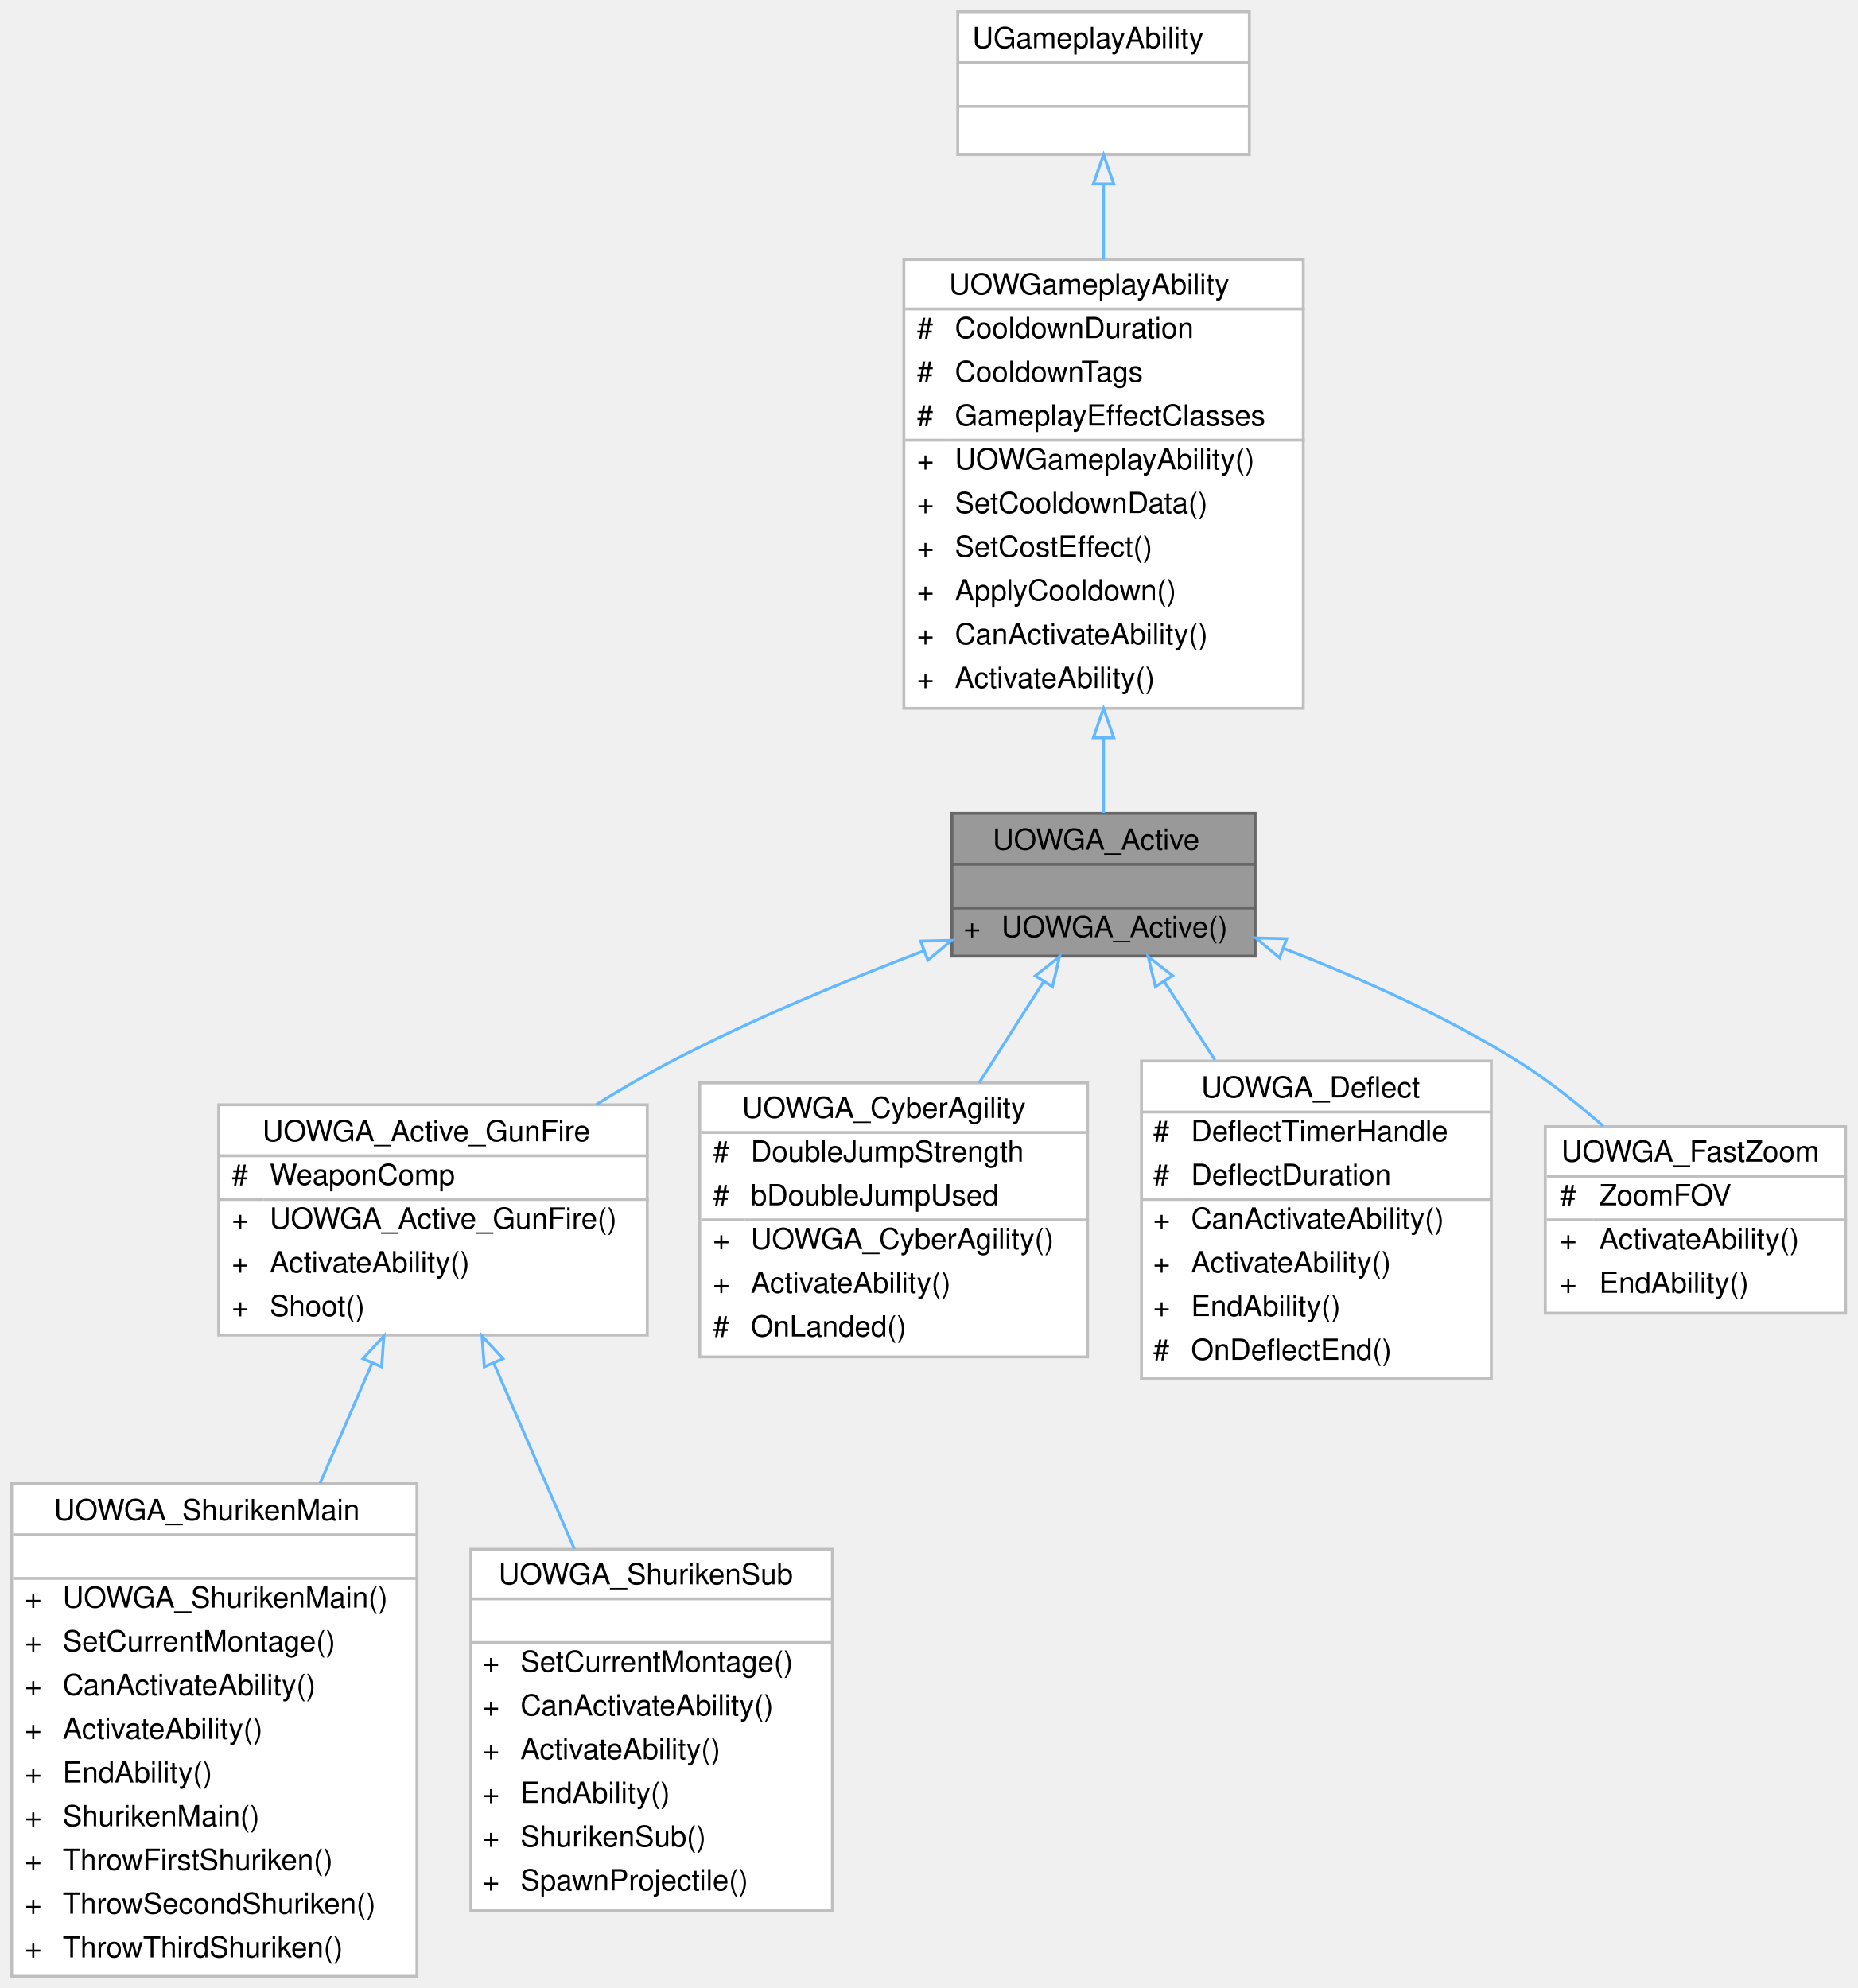
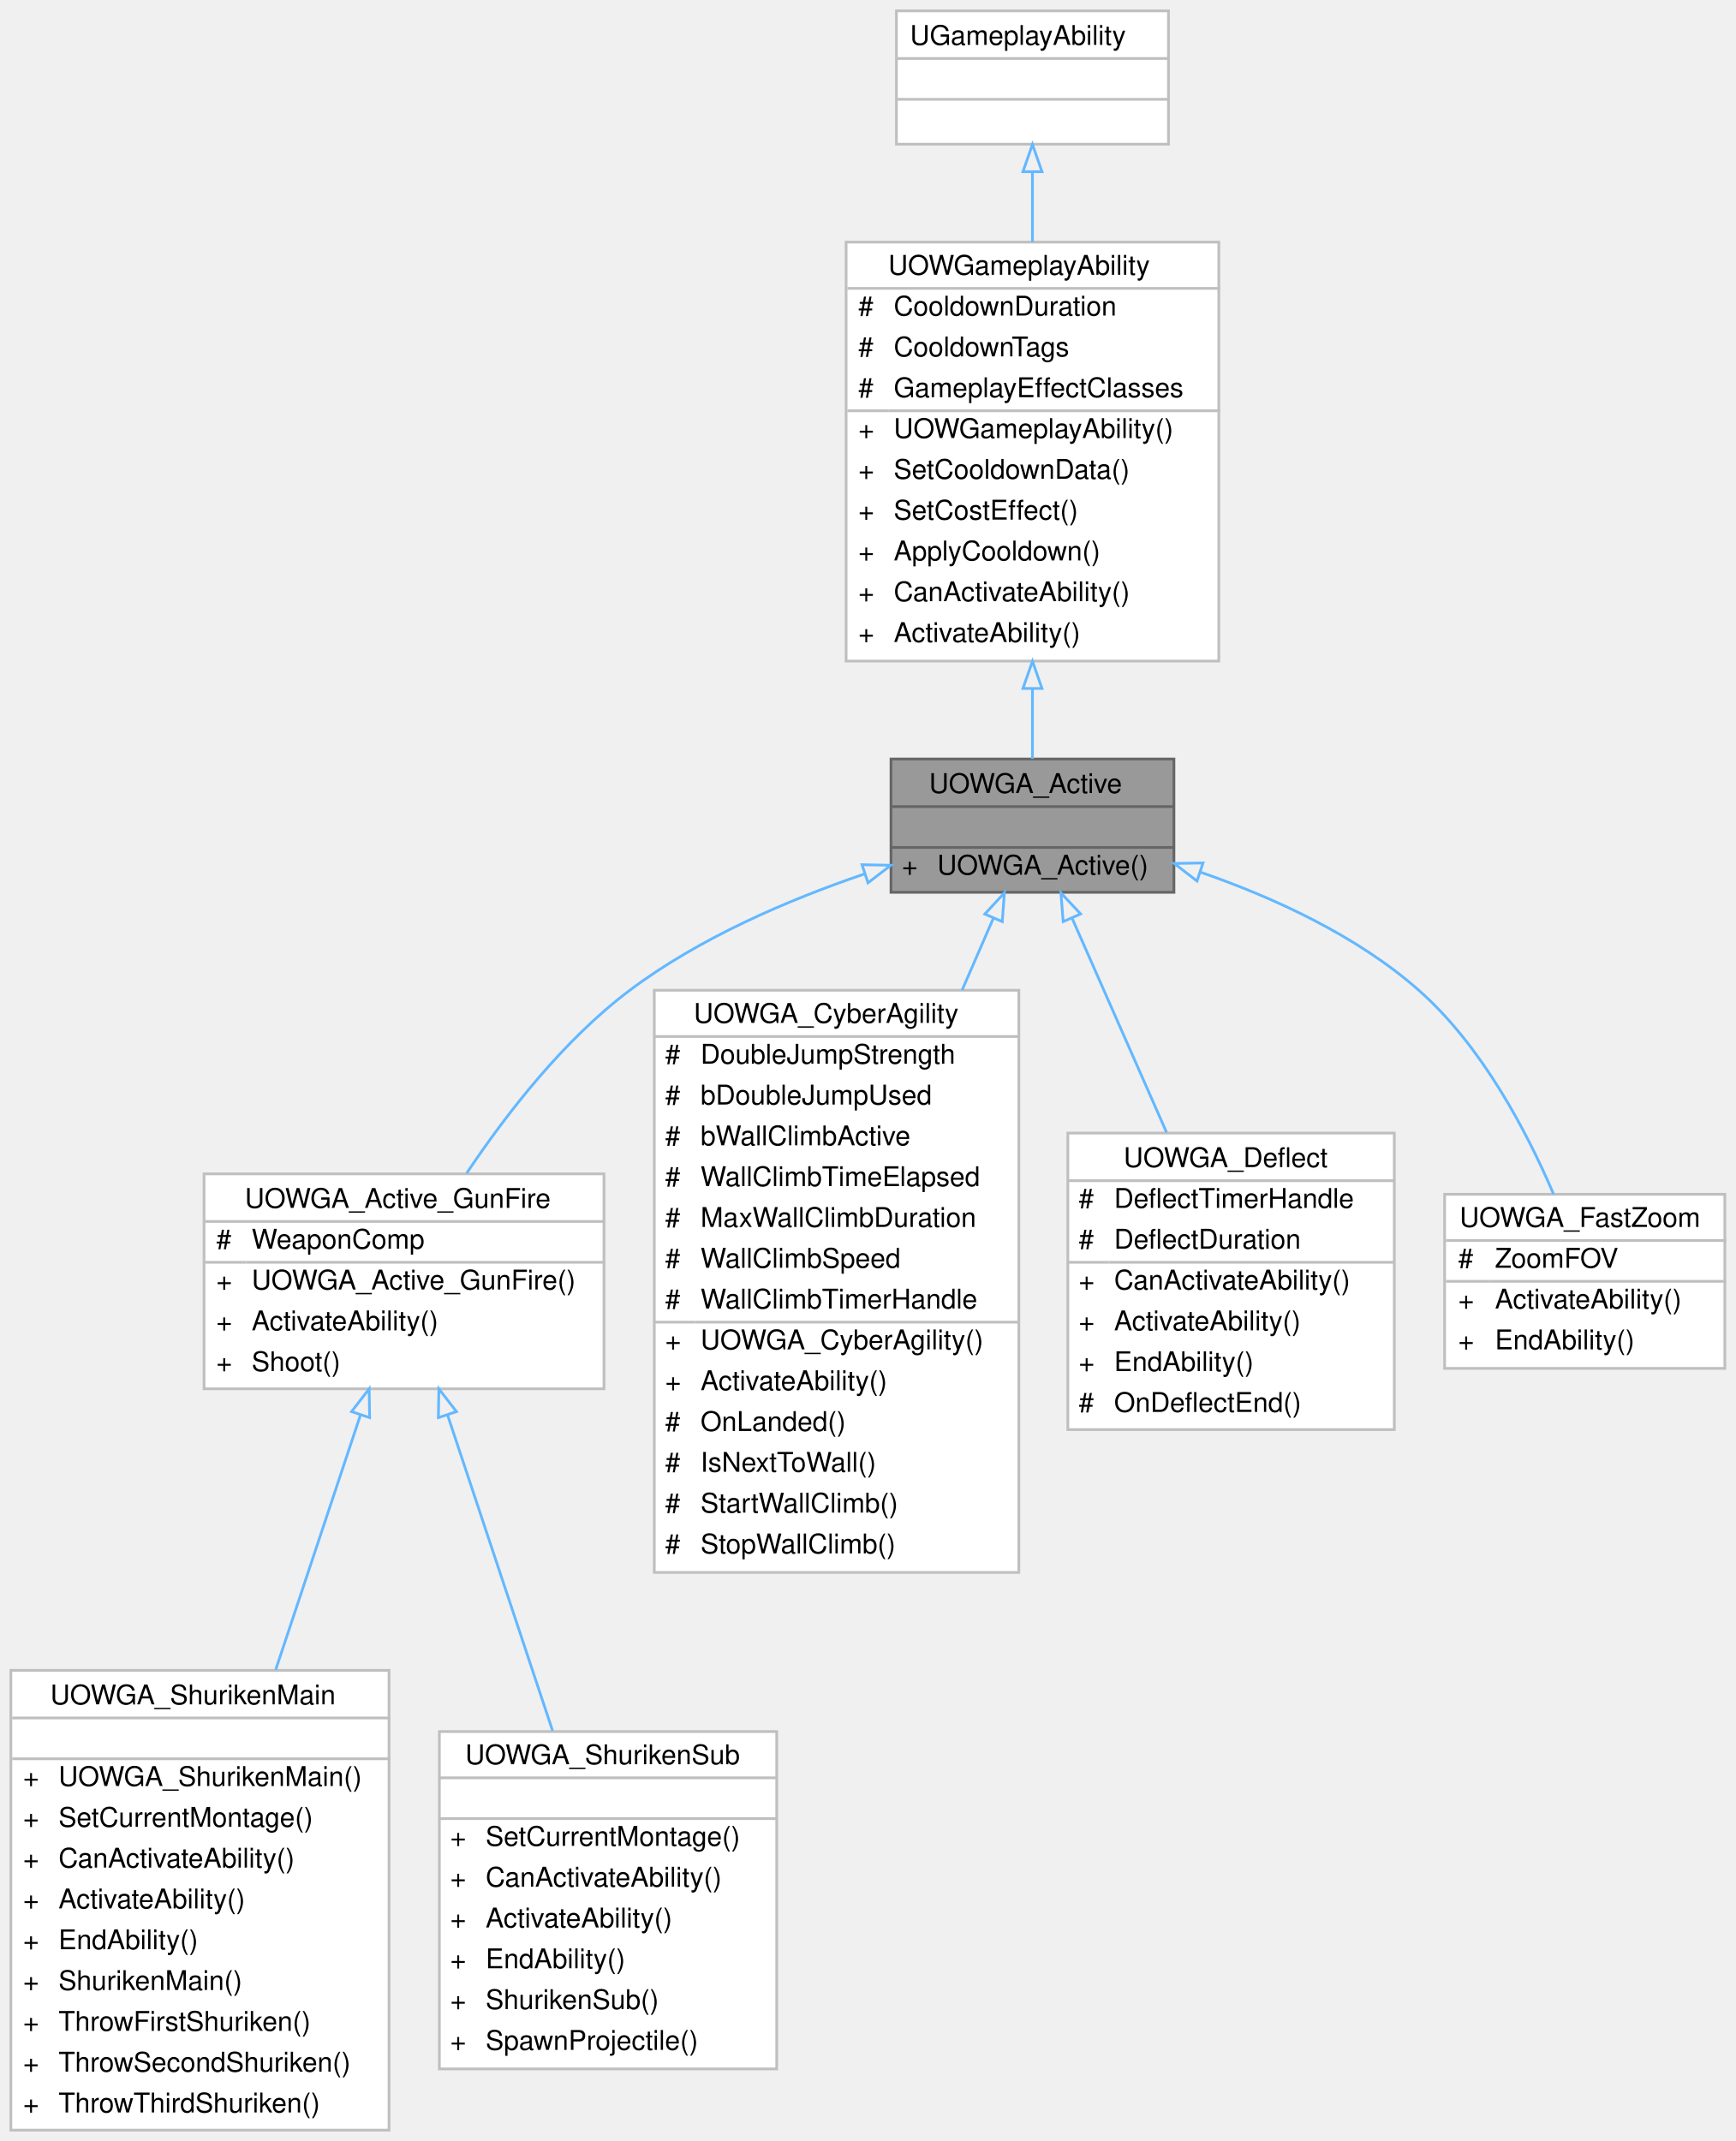
- <svg xmlns="http://www.w3.org/2000/svg" xmlns:xlink="http://www.w3.org/1999/xlink" width="637pt" height="682pt" viewBox="0.00 0.00 637.00 682.00">
-   <g id="graph0" class="graph" transform="scale(1 1) rotate(0) translate(4 678)">
+ <svg xmlns="http://www.w3.org/2000/svg" xmlns:xlink="http://www.w3.org/1999/xlink" width="638pt" height="787pt" viewBox="0.00 0.00 638.00 787.00">
+   <g id="graph0" class="graph" transform="scale(1 1) rotate(0) translate(4 783)">
    <g id="Node000001" class="node">
      <g id="a_Node000001">
        <a xlink:title=" ">
-           <polygon fill="#999999" stroke="transparent" points="426.5,-399 322.5,-399 322.5,-350 426.5,-350 426.5,-399" />
-           <text text-anchor="start" x="336.5" y="-386.5" font-family="Helvetica,sans-Serif" font-size="10.00">UOWGA_Active</text>
-           <text text-anchor="start" x="372.5" y="-371.5" font-family="Helvetica,sans-Serif" font-size="10.00"> </text>
-           <text text-anchor="start" x="326.5" y="-356.5" font-family="Helvetica,sans-Serif" font-size="10.00">+</text>
-           <text text-anchor="start" x="339.5" y="-356.5" font-family="Helvetica,sans-Serif" font-size="10.00">UOWGA_Active()</text>
-           <polygon fill="#666666" stroke="#666666" points="322.5,-381.5 322.5,-381.5 426.5,-381.5 426.5,-381.5 322.5,-381.5" />
-           <polygon fill="#666666" stroke="#666666" points="322.5,-366.5 322.5,-366.5 426.5,-366.5 426.5,-366.5 322.5,-366.5" />
-           <polygon fill="none" stroke="#666666" points="322.5,-350 322.5,-399 426.5,-399 426.5,-350 322.5,-350" />
+           <polygon fill="#999999" stroke="transparent" points="427.5,-504 323.5,-504 323.5,-455 427.5,-455 427.5,-504" />
+           <text text-anchor="start" x="337.5" y="-491.5" font-family="Helvetica,sans-Serif" font-size="10.00">UOWGA_Active</text>
+           <text text-anchor="start" x="373.5" y="-476.5" font-family="Helvetica,sans-Serif" font-size="10.00"> </text>
+           <text text-anchor="start" x="327.5" y="-461.5" font-family="Helvetica,sans-Serif" font-size="10.00">+</text>
+           <text text-anchor="start" x="340.5" y="-461.5" font-family="Helvetica,sans-Serif" font-size="10.00">UOWGA_Active()</text>
+           <polygon fill="#666666" stroke="#666666" points="323.5,-486.5 323.5,-486.5 427.5,-486.5 427.5,-486.5 323.5,-486.5" />
+           <polygon fill="#666666" stroke="#666666" points="323.5,-471.5 323.5,-471.5 427.5,-471.5 427.5,-471.5 323.5,-471.5" />
+           <polygon fill="none" stroke="#666666" points="323.5,-455 323.5,-504 427.5,-504 427.5,-455 323.5,-455" />
        </a>
      </g>
    </g>
    <g id="Node000004" class="node">
      <g id="a_Node000004">
        <a xlink:href="classUOWGA__Active__GunFire.html" target="_top" xlink:title=" ">
-           <polygon fill="white" stroke="transparent" points="218,-299 71,-299 71,-220 218,-220 218,-299" />
-           <text text-anchor="start" x="86" y="-286.5" font-family="Helvetica,sans-Serif" font-size="10.00">UOWGA_Active_GunFire</text>
-           <text text-anchor="start" x="75.5" y="-271.5" font-family="Helvetica,sans-Serif" font-size="10.00">#</text>
-           <text text-anchor="start" x="88.5" y="-271.5" font-family="Helvetica,sans-Serif" font-size="10.00">WeaponComp</text>
-           <text text-anchor="start" x="75.5" y="-256.5" font-family="Helvetica,sans-Serif" font-size="10.00">+</text>
-           <text text-anchor="start" x="88.5" y="-256.5" font-family="Helvetica,sans-Serif" font-size="10.00">UOWGA_Active_GunFire()</text>
-           <text text-anchor="start" x="75.5" y="-241.5" font-family="Helvetica,sans-Serif" font-size="10.00">+</text>
-           <text text-anchor="start" x="88.5" y="-241.5" font-family="Helvetica,sans-Serif" font-size="10.00">ActivateAbility()</text>
-           <text text-anchor="start" x="75.5" y="-226.5" font-family="Helvetica,sans-Serif" font-size="10.00">+</text>
-           <text text-anchor="start" x="88.5" y="-226.5" font-family="Helvetica,sans-Serif" font-size="10.00">Shoot()</text>
-           <polygon fill="#bfbfbf" stroke="#bfbfbf" points="71.5,-281.5 71.5,-281.5 218.5,-281.5 218.5,-281.5 71.5,-281.5" />
-           <polygon fill="#bfbfbf" stroke="#bfbfbf" points="71.5,-266.5 71.5,-266.5 86.5,-266.5 86.5,-266.5 71.5,-266.5" />
-           <polygon fill="#bfbfbf" stroke="#bfbfbf" points="86.5,-266.5 86.5,-266.5 218.5,-266.5 218.5,-266.5 86.5,-266.5" />
-           <polygon fill="none" stroke="#bfbfbf" points="71,-220 71,-299 218,-299 218,-220 71,-220" />
+           <polygon fill="white" stroke="transparent" points="218,-351.5 71,-351.5 71,-272.5 218,-272.5 218,-351.5" />
+           <text text-anchor="start" x="86" y="-339" font-family="Helvetica,sans-Serif" font-size="10.00">UOWGA_Active_GunFire</text>
+           <text text-anchor="start" x="75.5" y="-324" font-family="Helvetica,sans-Serif" font-size="10.00">#</text>
+           <text text-anchor="start" x="88.5" y="-324" font-family="Helvetica,sans-Serif" font-size="10.00">WeaponComp</text>
+           <text text-anchor="start" x="75.5" y="-309" font-family="Helvetica,sans-Serif" font-size="10.00">+</text>
+           <text text-anchor="start" x="88.5" y="-309" font-family="Helvetica,sans-Serif" font-size="10.00">UOWGA_Active_GunFire()</text>
+           <text text-anchor="start" x="75.5" y="-294" font-family="Helvetica,sans-Serif" font-size="10.00">+</text>
+           <text text-anchor="start" x="88.5" y="-294" font-family="Helvetica,sans-Serif" font-size="10.00">ActivateAbility()</text>
+           <text text-anchor="start" x="75.5" y="-279" font-family="Helvetica,sans-Serif" font-size="10.00">+</text>
+           <text text-anchor="start" x="88.5" y="-279" font-family="Helvetica,sans-Serif" font-size="10.00">Shoot()</text>
+           <polygon fill="#bfbfbf" stroke="#bfbfbf" points="71.5,-334 71.5,-334 218.5,-334 218.5,-334 71.5,-334" />
+           <polygon fill="#bfbfbf" stroke="#bfbfbf" points="71.5,-319 71.5,-319 86.5,-319 86.5,-319 71.5,-319" />
+           <polygon fill="#bfbfbf" stroke="#bfbfbf" points="86.5,-319 86.5,-319 218.5,-319 218.5,-319 86.5,-319" />
+           <polygon fill="none" stroke="#bfbfbf" points="71,-272.5 71,-351.5 218,-351.5 218,-272.5 71,-272.5" />
        </a>
      </g>
    </g>
    <g id="edge3_Node000001_Node000004" class="edge">
      <g id="a_edge3_Node000001_Node000004">
        <a xlink:title=" ">
-           <path fill="none" stroke="#63b8ff" d="M313,-351.87C285.93,-341.57 254.07,-328.36 226.5,-314 217.91,-309.52 209.07,-304.39 200.54,-299.11" />
-           <polygon fill="none" stroke="#63b8ff" points="311.77,-355.15 322.36,-355.39 314.23,-348.6 311.77,-355.15" />
+           <path fill="none" stroke="#63b8ff" d="M313.73,-461.74C285.64,-452.18 253.05,-438.2 227.5,-419 203.3,-400.82 182.35,-373.91 167.54,-351.75" />
+           <polygon fill="none" stroke="#63b8ff" points="312.86,-465.14 323.45,-464.94 315.05,-458.49 312.86,-465.14" />
        </a>
      </g>
    </g>
    <g id="Node000007" class="node">
      <g id="a_Node000007">
        <a xlink:href="classUOWGA__CyberAgility.html" target="_top" xlink:title=" ">
-           <polygon fill="white" stroke="transparent" points="369,-306.5 236,-306.5 236,-212.5 369,-212.5 369,-306.5" />
-           <text text-anchor="start" x="250.5" y="-294.5" font-family="Helvetica,sans-Serif" font-size="10.00">UOWGA_CyberAgility</text>
-           <text text-anchor="start" x="240.5" y="-279.5" font-family="Helvetica,sans-Serif" font-size="10.00">#</text>
-           <text text-anchor="start" x="253.5" y="-279.5" font-family="Helvetica,sans-Serif" font-size="10.00">DoubleJumpStrength</text>
-           <text text-anchor="start" x="240.5" y="-264.5" font-family="Helvetica,sans-Serif" font-size="10.00">#</text>
-           <text text-anchor="start" x="253.5" y="-264.5" font-family="Helvetica,sans-Serif" font-size="10.00">bDoubleJumpUsed</text>
-           <text text-anchor="start" x="240.5" y="-249.5" font-family="Helvetica,sans-Serif" font-size="10.00">+</text>
-           <text text-anchor="start" x="253.5" y="-249.5" font-family="Helvetica,sans-Serif" font-size="10.00">UOWGA_CyberAgility()</text>
-           <text text-anchor="start" x="240.5" y="-234.5" font-family="Helvetica,sans-Serif" font-size="10.00">+</text>
-           <text text-anchor="start" x="253.5" y="-234.5" font-family="Helvetica,sans-Serif" font-size="10.00">ActivateAbility()</text>
-           <text text-anchor="start" x="240.5" y="-219.5" font-family="Helvetica,sans-Serif" font-size="10.00">#</text>
-           <text text-anchor="start" x="253.5" y="-219.5" font-family="Helvetica,sans-Serif" font-size="10.00">OnLanded()</text>
-           <polygon fill="#bfbfbf" stroke="#bfbfbf" points="236.5,-289.5 236.5,-289.5 369.5,-289.5 369.5,-289.5 236.5,-289.5" />
-           <polygon fill="#bfbfbf" stroke="#bfbfbf" points="236.5,-259.5 236.5,-259.5 251.5,-259.5 251.5,-259.5 236.5,-259.5" />
-           <polygon fill="#bfbfbf" stroke="#bfbfbf" points="251.5,-259.5 251.5,-259.5 369.5,-259.5 369.5,-259.5 251.5,-259.5" />
-           <polygon fill="none" stroke="#bfbfbf" points="236,-212.5 236,-306.5 369,-306.5 369,-212.5 236,-212.5" />
+           <polygon fill="white" stroke="transparent" points="370.5,-419 236.5,-419 236.5,-205 370.5,-205 370.5,-419" />
+           <text text-anchor="start" x="251" y="-407" font-family="Helvetica,sans-Serif" font-size="10.00">UOWGA_CyberAgility</text>
+           <text text-anchor="start" x="240.5" y="-392" font-family="Helvetica,sans-Serif" font-size="10.00">#</text>
+           <text text-anchor="start" x="253.5" y="-392" font-family="Helvetica,sans-Serif" font-size="10.00">DoubleJumpStrength</text>
+           <text text-anchor="start" x="240.5" y="-377" font-family="Helvetica,sans-Serif" font-size="10.00">#</text>
+           <text text-anchor="start" x="253.5" y="-377" font-family="Helvetica,sans-Serif" font-size="10.00">bDoubleJumpUsed</text>
+           <text text-anchor="start" x="240.5" y="-362" font-family="Helvetica,sans-Serif" font-size="10.00">#</text>
+           <text text-anchor="start" x="253.5" y="-362" font-family="Helvetica,sans-Serif" font-size="10.00">bWallClimbActive</text>
+           <text text-anchor="start" x="240.5" y="-347" font-family="Helvetica,sans-Serif" font-size="10.00">#</text>
+           <text text-anchor="start" x="253.5" y="-347" font-family="Helvetica,sans-Serif" font-size="10.00">WallClimbTimeElapsed</text>
+           <text text-anchor="start" x="240.5" y="-332" font-family="Helvetica,sans-Serif" font-size="10.00">#</text>
+           <text text-anchor="start" x="253.5" y="-332" font-family="Helvetica,sans-Serif" font-size="10.00">MaxWallClimbDuration</text>
+           <text text-anchor="start" x="240.5" y="-317" font-family="Helvetica,sans-Serif" font-size="10.00">#</text>
+           <text text-anchor="start" x="253.5" y="-317" font-family="Helvetica,sans-Serif" font-size="10.00">WallClimbSpeed</text>
+           <text text-anchor="start" x="240.5" y="-302" font-family="Helvetica,sans-Serif" font-size="10.00">#</text>
+           <text text-anchor="start" x="253.5" y="-302" font-family="Helvetica,sans-Serif" font-size="10.00">WallClimbTimerHandle</text>
+           <text text-anchor="start" x="240.5" y="-287" font-family="Helvetica,sans-Serif" font-size="10.00">+</text>
+           <text text-anchor="start" x="253.5" y="-287" font-family="Helvetica,sans-Serif" font-size="10.00">UOWGA_CyberAgility()</text>
+           <text text-anchor="start" x="240.5" y="-272" font-family="Helvetica,sans-Serif" font-size="10.00">+</text>
+           <text text-anchor="start" x="253.5" y="-272" font-family="Helvetica,sans-Serif" font-size="10.00">ActivateAbility()</text>
+           <text text-anchor="start" x="240.5" y="-257" font-family="Helvetica,sans-Serif" font-size="10.00">#</text>
+           <text text-anchor="start" x="253.5" y="-257" font-family="Helvetica,sans-Serif" font-size="10.00">OnLanded()</text>
+           <text text-anchor="start" x="240.5" y="-242" font-family="Helvetica,sans-Serif" font-size="10.00">#</text>
+           <text text-anchor="start" x="253.5" y="-242" font-family="Helvetica,sans-Serif" font-size="10.00">IsNextToWall()</text>
+           <text text-anchor="start" x="240.5" y="-227" font-family="Helvetica,sans-Serif" font-size="10.00">#</text>
+           <text text-anchor="start" x="253.5" y="-227" font-family="Helvetica,sans-Serif" font-size="10.00">StartWallClimb()</text>
+           <text text-anchor="start" x="240.5" y="-212" font-family="Helvetica,sans-Serif" font-size="10.00">#</text>
+           <text text-anchor="start" x="253.5" y="-212" font-family="Helvetica,sans-Serif" font-size="10.00">StopWallClimb()</text>
+           <polygon fill="#bfbfbf" stroke="#bfbfbf" points="236.5,-402 236.5,-402 370.5,-402 370.5,-402 236.5,-402" />
+           <polygon fill="#bfbfbf" stroke="#bfbfbf" points="236.5,-297 236.5,-297 251.5,-297 251.5,-297 236.5,-297" />
+           <polygon fill="#bfbfbf" stroke="#bfbfbf" points="251.5,-297 251.5,-297 370.5,-297 370.5,-297 251.5,-297" />
+           <polygon fill="none" stroke="#bfbfbf" points="236.5,-205 236.5,-419 370.5,-419 370.5,-205 236.5,-205" />
        </a>
      </g>
    </g>
    <g id="edge6_Node000001_Node000007" class="edge">
      <g id="a_edge6_Node000001_Node000007">
        <a xlink:title=" ">
-           <path fill="none" stroke="#63b8ff" d="M353.88,-341.14C347.02,-330.36 339.23,-318.14 331.83,-306.53" />
-           <polygon fill="none" stroke="#63b8ff" points="351.08,-343.26 359.41,-349.81 356.98,-339.5 351.08,-343.26" />
+           <path fill="none" stroke="#63b8ff" d="M361.16,-445.54C357.67,-437.53 353.76,-428.52 349.65,-419.07" />
+           <polygon fill="none" stroke="#63b8ff" points="357.99,-447.01 365.18,-454.79 364.4,-444.22 357.99,-447.01" />
        </a>
      </g>
    </g>
    <g id="Node000008" class="node">
      <g id="a_Node000008">
        <a xlink:href="classUOWGA__Deflect.html" target="_top" xlink:title=" ">
-           <polygon fill="white" stroke="transparent" points="507.5,-314 387.5,-314 387.5,-205 507.5,-205 507.5,-314" />
-           <text text-anchor="start" x="408" y="-301.5" font-family="Helvetica,sans-Serif" font-size="10.00">UOWGA_Deflect</text>
-           <text text-anchor="start" x="391.5" y="-286.5" font-family="Helvetica,sans-Serif" font-size="10.00">#</text>
-           <text text-anchor="start" x="404.5" y="-286.5" font-family="Helvetica,sans-Serif" font-size="10.00">DeflectTimerHandle</text>
-           <text text-anchor="start" x="391.5" y="-271.5" font-family="Helvetica,sans-Serif" font-size="10.00">#</text>
-           <text text-anchor="start" x="404.5" y="-271.5" font-family="Helvetica,sans-Serif" font-size="10.00">DeflectDuration</text>
-           <text text-anchor="start" x="391.5" y="-256.5" font-family="Helvetica,sans-Serif" font-size="10.00">+</text>
-           <text text-anchor="start" x="404.5" y="-256.5" font-family="Helvetica,sans-Serif" font-size="10.00">CanActivateAbility()</text>
-           <text text-anchor="start" x="391.5" y="-241.5" font-family="Helvetica,sans-Serif" font-size="10.00">+</text>
-           <text text-anchor="start" x="404.5" y="-241.5" font-family="Helvetica,sans-Serif" font-size="10.00">ActivateAbility()</text>
-           <text text-anchor="start" x="391.5" y="-226.5" font-family="Helvetica,sans-Serif" font-size="10.00">+</text>
-           <text text-anchor="start" x="404.5" y="-226.5" font-family="Helvetica,sans-Serif" font-size="10.00">EndAbility()</text>
-           <text text-anchor="start" x="391.5" y="-211.5" font-family="Helvetica,sans-Serif" font-size="10.00">#</text>
-           <text text-anchor="start" x="404.5" y="-211.5" font-family="Helvetica,sans-Serif" font-size="10.00">OnDeflectEnd()</text>
-           <polygon fill="#bfbfbf" stroke="#bfbfbf" points="387.5,-296.5 387.5,-296.5 507.5,-296.5 507.5,-296.5 387.5,-296.5" />
-           <polygon fill="#bfbfbf" stroke="#bfbfbf" points="387.5,-266.5 387.5,-266.5 402.5,-266.5 402.5,-266.5 387.5,-266.5" />
-           <polygon fill="#bfbfbf" stroke="#bfbfbf" points="402.5,-266.5 402.5,-266.5 507.5,-266.5 507.5,-266.5 402.5,-266.5" />
-           <polygon fill="none" stroke="#bfbfbf" points="387.5,-205 387.5,-314 507.5,-314 507.5,-205 387.5,-205" />
+           <polygon fill="white" stroke="transparent" points="508.5,-366.5 388.5,-366.5 388.5,-257.5 508.5,-257.5 508.5,-366.5" />
+           <text text-anchor="start" x="409" y="-354" font-family="Helvetica,sans-Serif" font-size="10.00">UOWGA_Deflect</text>
+           <text text-anchor="start" x="392.5" y="-339" font-family="Helvetica,sans-Serif" font-size="10.00">#</text>
+           <text text-anchor="start" x="405.5" y="-339" font-family="Helvetica,sans-Serif" font-size="10.00">DeflectTimerHandle</text>
+           <text text-anchor="start" x="392.5" y="-324" font-family="Helvetica,sans-Serif" font-size="10.00">#</text>
+           <text text-anchor="start" x="405.5" y="-324" font-family="Helvetica,sans-Serif" font-size="10.00">DeflectDuration</text>
+           <text text-anchor="start" x="392.5" y="-309" font-family="Helvetica,sans-Serif" font-size="10.00">+</text>
+           <text text-anchor="start" x="405.5" y="-309" font-family="Helvetica,sans-Serif" font-size="10.00">CanActivateAbility()</text>
+           <text text-anchor="start" x="392.5" y="-294" font-family="Helvetica,sans-Serif" font-size="10.00">+</text>
+           <text text-anchor="start" x="405.5" y="-294" font-family="Helvetica,sans-Serif" font-size="10.00">ActivateAbility()</text>
+           <text text-anchor="start" x="392.5" y="-279" font-family="Helvetica,sans-Serif" font-size="10.00">+</text>
+           <text text-anchor="start" x="405.5" y="-279" font-family="Helvetica,sans-Serif" font-size="10.00">EndAbility()</text>
+           <text text-anchor="start" x="392.5" y="-264" font-family="Helvetica,sans-Serif" font-size="10.00">#</text>
+           <text text-anchor="start" x="405.5" y="-264" font-family="Helvetica,sans-Serif" font-size="10.00">OnDeflectEnd()</text>
+           <polygon fill="#bfbfbf" stroke="#bfbfbf" points="388.5,-349 388.5,-349 508.5,-349 508.5,-349 388.5,-349" />
+           <polygon fill="#bfbfbf" stroke="#bfbfbf" points="388.5,-319 388.5,-319 403.5,-319 403.5,-319 388.5,-319" />
+           <polygon fill="#bfbfbf" stroke="#bfbfbf" points="403.5,-319 403.5,-319 508.5,-319 508.5,-319 403.5,-319" />
+           <polygon fill="none" stroke="#bfbfbf" points="388.5,-257.5 388.5,-366.5 508.5,-366.5 508.5,-257.5 388.5,-257.5" />
        </a>
      </g>
    </g>
    <g id="edge7_Node000001_Node000008" class="edge">
      <g id="a_edge7_Node000001_Node000008">
        <a xlink:title=" ">
-           <path fill="none" stroke="#63b8ff" d="M395.24,-341.4C400.68,-332.97 406.71,-323.65 412.67,-314.41" />
-           <polygon fill="none" stroke="#63b8ff" points="392.29,-339.51 389.8,-349.81 398.17,-343.31 392.29,-339.51" />
+           <path fill="none" stroke="#63b8ff" d="M390.12,-445.35C400.04,-422.86 413.38,-392.63 424.8,-366.73" />
+           <polygon fill="none" stroke="#63b8ff" points="386.79,-444.23 385.96,-454.79 393.2,-447.05 386.79,-444.23" />
        </a>
      </g>
    </g>
    <g id="Node000009" class="node">
      <g id="a_Node000009">
        <a xlink:href="classUOWGA__FastZoom.html" target="_top" xlink:title=" ">
-           <polygon fill="white" stroke="transparent" points="629,-291.5 526,-291.5 526,-227.5 629,-227.5 629,-291.5" />
-           <text text-anchor="start" x="531.5" y="-279.5" font-family="Helvetica,sans-Serif" font-size="10.00">UOWGA_FastZoom</text>
-           <text text-anchor="start" x="531" y="-264.5" font-family="Helvetica,sans-Serif" font-size="10.00">#</text>
-           <text text-anchor="start" x="544.5" y="-264.5" font-family="Helvetica,sans-Serif" font-size="10.00">ZoomFOV</text>
-           <text text-anchor="start" x="531" y="-249.5" font-family="Helvetica,sans-Serif" font-size="10.00">+</text>
-           <text text-anchor="start" x="544.5" y="-249.5" font-family="Helvetica,sans-Serif" font-size="10.00">ActivateAbility()</text>
-           <text text-anchor="start" x="531" y="-234.5" font-family="Helvetica,sans-Serif" font-size="10.00">+</text>
-           <text text-anchor="start" x="544.5" y="-234.5" font-family="Helvetica,sans-Serif" font-size="10.00">EndAbility()</text>
-           <polygon fill="#bfbfbf" stroke="#bfbfbf" points="526.5,-274.5 526.5,-274.5 629.5,-274.5 629.5,-274.5 526.5,-274.5" />
-           <polygon fill="#bfbfbf" stroke="#bfbfbf" points="526.5,-259.5 526.5,-259.5 542.5,-259.5 542.5,-259.5 526.5,-259.5" />
-           <polygon fill="#bfbfbf" stroke="#bfbfbf" points="542.5,-259.5 542.5,-259.5 629.5,-259.5 629.5,-259.5 542.5,-259.5" />
-           <polygon fill="none" stroke="#bfbfbf" points="526,-227.5 526,-291.5 629,-291.5 629,-227.5 526,-227.5" />
+           <polygon fill="white" stroke="transparent" points="630,-344 527,-344 527,-280 630,-280 630,-344" />
+           <text text-anchor="start" x="532.5" y="-332" font-family="Helvetica,sans-Serif" font-size="10.00">UOWGA_FastZoom</text>
+           <text text-anchor="start" x="532" y="-317" font-family="Helvetica,sans-Serif" font-size="10.00">#</text>
+           <text text-anchor="start" x="545.5" y="-317" font-family="Helvetica,sans-Serif" font-size="10.00">ZoomFOV</text>
+           <text text-anchor="start" x="532" y="-302" font-family="Helvetica,sans-Serif" font-size="10.00">+</text>
+           <text text-anchor="start" x="545.5" y="-302" font-family="Helvetica,sans-Serif" font-size="10.00">ActivateAbility()</text>
+           <text text-anchor="start" x="532" y="-287" font-family="Helvetica,sans-Serif" font-size="10.00">+</text>
+           <text text-anchor="start" x="545.5" y="-287" font-family="Helvetica,sans-Serif" font-size="10.00">EndAbility()</text>
+           <polygon fill="#bfbfbf" stroke="#bfbfbf" points="527.5,-327 527.5,-327 630.5,-327 630.5,-327 527.5,-327" />
+           <polygon fill="#bfbfbf" stroke="#bfbfbf" points="527.5,-312 527.5,-312 543.5,-312 543.5,-312 527.5,-312" />
+           <polygon fill="#bfbfbf" stroke="#bfbfbf" points="543.5,-312 543.5,-312 630.5,-312 630.5,-312 543.5,-312" />
+           <polygon fill="none" stroke="#bfbfbf" points="527,-280 527,-344 630,-344 630,-280 527,-280" />
        </a>
      </g>
    </g>
    <g id="edge8_Node000001_Node000009" class="edge">
      <g id="a_edge8_Node000001_Node000009">
        <a xlink:title=" ">
-           <path fill="none" stroke="#63b8ff" d="M436.39,-352.58C462.1,-342.64 491.67,-329.51 516.5,-314 526.65,-307.66 536.79,-299.63 545.8,-291.73" />
-           <polygon fill="none" stroke="#63b8ff" points="434.85,-349.42 426.74,-356.24 437.33,-355.97 434.85,-349.42" />
+           <path fill="none" stroke="#63b8ff" d="M437.32,-462.38C464.23,-453.05 494.73,-439.08 517.5,-419 540.59,-398.64 557.09,-367.34 567.06,-344.02" />
+           <polygon fill="none" stroke="#63b8ff" points="435.98,-459.14 427.6,-465.61 438.19,-465.78 435.98,-459.14" />
        </a>
      </g>
    </g>
    <g id="Node000002" class="node">
      <g id="a_Node000002">
        <a xlink:href="classUOWGameplayAbility.html" target="_top" xlink:title=" ">
-           <polygon fill="white" stroke="transparent" points="443,-589 306,-589 306,-435 443,-435 443,-589" />
-           <text text-anchor="start" x="321.5" y="-577" font-family="Helvetica,sans-Serif" font-size="10.00">UOWGameplayAbility</text>
-           <text text-anchor="start" x="310.5" y="-562" font-family="Helvetica,sans-Serif" font-size="10.00">#</text>
-           <text text-anchor="start" x="323.5" y="-562" font-family="Helvetica,sans-Serif" font-size="10.00">CooldownDuration</text>
-           <text text-anchor="start" x="310.5" y="-547" font-family="Helvetica,sans-Serif" font-size="10.00">#</text>
-           <text text-anchor="start" x="323.5" y="-547" font-family="Helvetica,sans-Serif" font-size="10.00">CooldownTags</text>
-           <text text-anchor="start" x="310.5" y="-532" font-family="Helvetica,sans-Serif" font-size="10.00">#</text>
-           <text text-anchor="start" x="323.5" y="-532" font-family="Helvetica,sans-Serif" font-size="10.00">GameplayEffectClasses</text>
-           <text text-anchor="start" x="310.5" y="-517" font-family="Helvetica,sans-Serif" font-size="10.00">+</text>
-           <text text-anchor="start" x="323.5" y="-517" font-family="Helvetica,sans-Serif" font-size="10.00">UOWGameplayAbility()</text>
-           <text text-anchor="start" x="310.5" y="-502" font-family="Helvetica,sans-Serif" font-size="10.00">+</text>
-           <text text-anchor="start" x="323.5" y="-502" font-family="Helvetica,sans-Serif" font-size="10.00">SetCooldownData()</text>
-           <text text-anchor="start" x="310.5" y="-487" font-family="Helvetica,sans-Serif" font-size="10.00">+</text>
-           <text text-anchor="start" x="323.5" y="-487" font-family="Helvetica,sans-Serif" font-size="10.00">SetCostEffect()</text>
-           <text text-anchor="start" x="310.5" y="-472" font-family="Helvetica,sans-Serif" font-size="10.00">+</text>
-           <text text-anchor="start" x="323.5" y="-472" font-family="Helvetica,sans-Serif" font-size="10.00">ApplyCooldown()</text>
-           <text text-anchor="start" x="310.5" y="-457" font-family="Helvetica,sans-Serif" font-size="10.00">+</text>
-           <text text-anchor="start" x="323.5" y="-457" font-family="Helvetica,sans-Serif" font-size="10.00">CanActivateAbility()</text>
-           <text text-anchor="start" x="310.5" y="-442" font-family="Helvetica,sans-Serif" font-size="10.00">+</text>
-           <text text-anchor="start" x="323.5" y="-442" font-family="Helvetica,sans-Serif" font-size="10.00">ActivateAbility()</text>
-           <polygon fill="#bfbfbf" stroke="#bfbfbf" points="306.5,-572 306.5,-572 443.5,-572 443.5,-572 306.5,-572" />
-           <polygon fill="#bfbfbf" stroke="#bfbfbf" points="306.5,-527 306.5,-527 321.5,-527 321.5,-527 306.5,-527" />
-           <polygon fill="#bfbfbf" stroke="#bfbfbf" points="321.5,-527 321.5,-527 443.5,-527 443.5,-527 321.5,-527" />
-           <polygon fill="none" stroke="#bfbfbf" points="306,-435 306,-589 443,-589 443,-435 306,-435" />
+           <polygon fill="white" stroke="transparent" points="444,-694 307,-694 307,-540 444,-540 444,-694" />
+           <text text-anchor="start" x="322.5" y="-682" font-family="Helvetica,sans-Serif" font-size="10.00">UOWGameplayAbility</text>
+           <text text-anchor="start" x="311.5" y="-667" font-family="Helvetica,sans-Serif" font-size="10.00">#</text>
+           <text text-anchor="start" x="324.5" y="-667" font-family="Helvetica,sans-Serif" font-size="10.00">CooldownDuration</text>
+           <text text-anchor="start" x="311.5" y="-652" font-family="Helvetica,sans-Serif" font-size="10.00">#</text>
+           <text text-anchor="start" x="324.5" y="-652" font-family="Helvetica,sans-Serif" font-size="10.00">CooldownTags</text>
+           <text text-anchor="start" x="311.5" y="-637" font-family="Helvetica,sans-Serif" font-size="10.00">#</text>
+           <text text-anchor="start" x="324.5" y="-637" font-family="Helvetica,sans-Serif" font-size="10.00">GameplayEffectClasses</text>
+           <text text-anchor="start" x="311.5" y="-622" font-family="Helvetica,sans-Serif" font-size="10.00">+</text>
+           <text text-anchor="start" x="324.5" y="-622" font-family="Helvetica,sans-Serif" font-size="10.00">UOWGameplayAbility()</text>
+           <text text-anchor="start" x="311.5" y="-607" font-family="Helvetica,sans-Serif" font-size="10.00">+</text>
+           <text text-anchor="start" x="324.5" y="-607" font-family="Helvetica,sans-Serif" font-size="10.00">SetCooldownData()</text>
+           <text text-anchor="start" x="311.5" y="-592" font-family="Helvetica,sans-Serif" font-size="10.00">+</text>
+           <text text-anchor="start" x="324.5" y="-592" font-family="Helvetica,sans-Serif" font-size="10.00">SetCostEffect()</text>
+           <text text-anchor="start" x="311.5" y="-577" font-family="Helvetica,sans-Serif" font-size="10.00">+</text>
+           <text text-anchor="start" x="324.5" y="-577" font-family="Helvetica,sans-Serif" font-size="10.00">ApplyCooldown()</text>
+           <text text-anchor="start" x="311.5" y="-562" font-family="Helvetica,sans-Serif" font-size="10.00">+</text>
+           <text text-anchor="start" x="324.5" y="-562" font-family="Helvetica,sans-Serif" font-size="10.00">CanActivateAbility()</text>
+           <text text-anchor="start" x="311.5" y="-547" font-family="Helvetica,sans-Serif" font-size="10.00">+</text>
+           <text text-anchor="start" x="324.5" y="-547" font-family="Helvetica,sans-Serif" font-size="10.00">ActivateAbility()</text>
+           <polygon fill="#bfbfbf" stroke="#bfbfbf" points="307.5,-677 307.5,-677 444.5,-677 444.5,-677 307.5,-677" />
+           <polygon fill="#bfbfbf" stroke="#bfbfbf" points="307.5,-632 307.5,-632 322.5,-632 322.5,-632 307.5,-632" />
+           <polygon fill="#bfbfbf" stroke="#bfbfbf" points="322.5,-632 322.5,-632 444.5,-632 444.5,-632 322.5,-632" />
+           <polygon fill="none" stroke="#bfbfbf" points="307,-540 307,-694 444,-694 444,-540 307,-540" />
        </a>
      </g>
    </g>
    <g id="edge1_Node000001_Node000002" class="edge">
      <g id="a_edge1_Node000001_Node000002">
        <a xlink:title=" ">
-           <path fill="none" stroke="#63b8ff" d="M374.5,-424.67C374.5,-415.37 374.5,-406.57 374.5,-399.06" />
-           <polygon fill="none" stroke="#63b8ff" points="371,-424.93 374.5,-434.93 378,-424.93 371,-424.93" />
+           <path fill="none" stroke="#63b8ff" d="M375.5,-529.67C375.5,-520.37 375.5,-511.57 375.5,-504.06" />
+           <polygon fill="none" stroke="#63b8ff" points="372,-529.93 375.5,-539.93 379,-529.93 372,-529.93" />
        </a>
      </g>
    </g>
    <g id="Node000003" class="node">
      <g id="a_Node000003">
        <a xlink:title=" ">
-           <polygon fill="white" stroke="transparent" points="424.5,-674 324.5,-674 324.5,-625 424.5,-625 424.5,-674" />
-           <text text-anchor="start" x="329.5" y="-661.5" font-family="Helvetica,sans-Serif" font-size="10.00">UGameplayAbility</text>
-           <text text-anchor="start" x="372.5" y="-646.5" font-family="Helvetica,sans-Serif" font-size="10.00"> </text>
-           <text text-anchor="start" x="372.5" y="-631.5" font-family="Helvetica,sans-Serif" font-size="10.00"> </text>
-           <polygon fill="#bfbfbf" stroke="#bfbfbf" points="324.5,-656.5 324.5,-656.5 424.5,-656.5 424.5,-656.5 324.5,-656.5" />
-           <polygon fill="#bfbfbf" stroke="#bfbfbf" points="324.5,-641.5 324.5,-641.5 424.5,-641.5 424.5,-641.5 324.5,-641.5" />
-           <polygon fill="none" stroke="#bfbfbf" points="324.5,-625 324.5,-674 424.5,-674 424.5,-625 324.5,-625" />
+           <polygon fill="white" stroke="transparent" points="425.5,-779 325.5,-779 325.5,-730 425.5,-730 425.5,-779" />
+           <text text-anchor="start" x="330.5" y="-766.5" font-family="Helvetica,sans-Serif" font-size="10.00">UGameplayAbility</text>
+           <text text-anchor="start" x="373.5" y="-751.5" font-family="Helvetica,sans-Serif" font-size="10.00"> </text>
+           <text text-anchor="start" x="373.5" y="-736.5" font-family="Helvetica,sans-Serif" font-size="10.00"> </text>
+           <polygon fill="#bfbfbf" stroke="#bfbfbf" points="325.5,-761.5 325.5,-761.5 425.5,-761.5 425.5,-761.5 325.5,-761.5" />
+           <polygon fill="#bfbfbf" stroke="#bfbfbf" points="325.5,-746.5 325.5,-746.5 425.5,-746.5 425.5,-746.5 325.5,-746.5" />
+           <polygon fill="none" stroke="#bfbfbf" points="325.5,-730 325.5,-779 425.5,-779 425.5,-730 325.5,-730" />
        </a>
      </g>
    </g>
    <g id="edge2_Node000002_Node000003" class="edge">
      <g id="a_edge2_Node000002_Node000003">
        <a xlink:title=" ">
-           <path fill="none" stroke="#63b8ff" d="M374.5,-614.66C374.5,-606.74 374.5,-597.97 374.5,-589.01" />
-           <polygon fill="none" stroke="#63b8ff" points="371,-614.9 374.5,-624.9 378,-614.9 371,-614.9" />
+           <path fill="none" stroke="#63b8ff" d="M375.5,-719.66C375.5,-711.74 375.5,-702.97 375.5,-694.01" />
+           <polygon fill="none" stroke="#63b8ff" points="372,-719.9 375.5,-729.9 379,-719.9 372,-719.9" />
        </a>
      </g>
    </g>
    <g id="Node000005" class="node">
      <g id="a_Node000005">
        <a xlink:href="classUOWGA__ShurikenMain.html" target="_top" xlink:title=" ">
          <polygon fill="white" stroke="transparent" points="139,-169 0,-169 0,0 139,0 139,-169" />
          <text text-anchor="start" x="14.5" y="-156.5" font-family="Helvetica,sans-Serif" font-size="10.00">UOWGA_ShurikenMain</text>
          <text text-anchor="start" x="68" y="-141.5" font-family="Helvetica,sans-Serif" font-size="10.00"> </text>
          <text text-anchor="start" x="4.5" y="-126.5" font-family="Helvetica,sans-Serif" font-size="10.00">+</text>
          <text text-anchor="start" x="17.5" y="-126.5" font-family="Helvetica,sans-Serif" font-size="10.00">UOWGA_ShurikenMain()</text>
          <text text-anchor="start" x="4.5" y="-111.5" font-family="Helvetica,sans-Serif" font-size="10.00">+</text>
          <text text-anchor="start" x="17.5" y="-111.5" font-family="Helvetica,sans-Serif" font-size="10.00">SetCurrentMontage()</text>
          <text text-anchor="start" x="4.5" y="-96.5" font-family="Helvetica,sans-Serif" font-size="10.00">+</text>
          <text text-anchor="start" x="17.5" y="-96.5" font-family="Helvetica,sans-Serif" font-size="10.00">CanActivateAbility()</text>
          <text text-anchor="start" x="4.5" y="-81.5" font-family="Helvetica,sans-Serif" font-size="10.00">+</text>
          <text text-anchor="start" x="17.5" y="-81.5" font-family="Helvetica,sans-Serif" font-size="10.00">ActivateAbility()</text>
          <text text-anchor="start" x="4.5" y="-66.5" font-family="Helvetica,sans-Serif" font-size="10.00">+</text>
          <text text-anchor="start" x="17.5" y="-66.5" font-family="Helvetica,sans-Serif" font-size="10.00">EndAbility()</text>
          <text text-anchor="start" x="4.5" y="-51.5" font-family="Helvetica,sans-Serif" font-size="10.00">+</text>
          <text text-anchor="start" x="17.5" y="-51.5" font-family="Helvetica,sans-Serif" font-size="10.00">ShurikenMain()</text>
          <text text-anchor="start" x="4.5" y="-36.5" font-family="Helvetica,sans-Serif" font-size="10.00">+</text>
          <text text-anchor="start" x="17.5" y="-36.5" font-family="Helvetica,sans-Serif" font-size="10.00">ThrowFirstShuriken()</text>
          <text text-anchor="start" x="4.5" y="-21.5" font-family="Helvetica,sans-Serif" font-size="10.00">+</text>
          <text text-anchor="start" x="17.5" y="-21.5" font-family="Helvetica,sans-Serif" font-size="10.00">ThrowSecondShuriken()</text>
          <text text-anchor="start" x="4.5" y="-6.5" font-family="Helvetica,sans-Serif" font-size="10.00">+</text>
          <text text-anchor="start" x="17.5" y="-6.5" font-family="Helvetica,sans-Serif" font-size="10.00">ThrowThirdShuriken()</text>
          <polygon fill="#bfbfbf" stroke="#bfbfbf" points="0.5,-151.5 0.5,-151.5 139.5,-151.5 139.5,-151.5 0.5,-151.5" />
          <polygon fill="#bfbfbf" stroke="#bfbfbf" points="0.5,-136.5 0.5,-136.5 139.5,-136.5 139.5,-136.5 0.5,-136.5" />
          <polygon fill="none" stroke="#bfbfbf" points="0,0 0,-169 139,-169 139,0 0,0" />
        </a>
      </g>
    </g>
    <g id="edge4_Node000004_Node000005" class="edge">
      <g id="a_edge4_Node000004_Node000005">
        <a xlink:title=" ">
-           <path fill="none" stroke="#63b8ff" d="M123.56,-210.19C118.01,-197.39 111.86,-183.2 105.75,-169.11" />
-           <polygon fill="none" stroke="#63b8ff" points="120.48,-211.89 127.67,-219.68 126.9,-209.11 120.48,-211.89" />
+           <path fill="none" stroke="#63b8ff" d="M128.48,-262.82C119.42,-235.59 107.84,-200.77 97.34,-169.22" />
+           <polygon fill="none" stroke="#63b8ff" points="125.22,-264.11 131.69,-272.49 131.86,-261.9 125.22,-264.11" />
        </a>
      </g>
    </g>
    <g id="Node000006" class="node">
      <g id="a_Node000006">
        <a xlink:href="classUOWGA__ShurikenSub.html" target="_top" xlink:title=" ">
          <polygon fill="white" stroke="transparent" points="281.5,-146.5 157.5,-146.5 157.5,-22.5 281.5,-22.5 281.5,-146.5" />
          <text text-anchor="start" x="167" y="-134.5" font-family="Helvetica,sans-Serif" font-size="10.00">UOWGA_ShurikenSub</text>
          <text text-anchor="start" x="217.5" y="-119.5" font-family="Helvetica,sans-Serif" font-size="10.00"> </text>
          <text text-anchor="start" x="161.5" y="-104.5" font-family="Helvetica,sans-Serif" font-size="10.00">+</text>
          <text text-anchor="start" x="174.5" y="-104.5" font-family="Helvetica,sans-Serif" font-size="10.00">SetCurrentMontage()</text>
          <text text-anchor="start" x="161.5" y="-89.5" font-family="Helvetica,sans-Serif" font-size="10.00">+</text>
          <text text-anchor="start" x="174.5" y="-89.5" font-family="Helvetica,sans-Serif" font-size="10.00">CanActivateAbility()</text>
          <text text-anchor="start" x="161.5" y="-74.5" font-family="Helvetica,sans-Serif" font-size="10.00">+</text>
          <text text-anchor="start" x="174.5" y="-74.5" font-family="Helvetica,sans-Serif" font-size="10.00">ActivateAbility()</text>
          <text text-anchor="start" x="161.5" y="-59.5" font-family="Helvetica,sans-Serif" font-size="10.00">+</text>
          <text text-anchor="start" x="174.5" y="-59.5" font-family="Helvetica,sans-Serif" font-size="10.00">EndAbility()</text>
          <text text-anchor="start" x="161.5" y="-44.5" font-family="Helvetica,sans-Serif" font-size="10.00">+</text>
          <text text-anchor="start" x="174.5" y="-44.5" font-family="Helvetica,sans-Serif" font-size="10.00">ShurikenSub()</text>
          <text text-anchor="start" x="161.5" y="-29.5" font-family="Helvetica,sans-Serif" font-size="10.00">+</text>
          <text text-anchor="start" x="174.5" y="-29.5" font-family="Helvetica,sans-Serif" font-size="10.00">SpawnProjectile()</text>
          <polygon fill="#bfbfbf" stroke="#bfbfbf" points="157.5,-129.5 157.5,-129.5 281.5,-129.5 281.5,-129.5 157.5,-129.5" />
          <polygon fill="#bfbfbf" stroke="#bfbfbf" points="157.5,-114.5 157.5,-114.5 281.5,-114.5 281.5,-114.5 157.5,-114.5" />
          <polygon fill="none" stroke="#bfbfbf" points="157.5,-22.5 157.5,-146.5 281.5,-146.5 281.5,-22.5 157.5,-22.5" />
        </a>
      </g>
    </g>
    <g id="edge5_Node000004_Node000006" class="edge">
      <g id="a_edge5_Node000004_Node000006">
        <a xlink:title=" ">
-           <path fill="none" stroke="#63b8ff" d="M165.4,-210.28C173.96,-190.55 183.95,-167.5 193.01,-146.61" />
-           <polygon fill="none" stroke="#63b8ff" points="162.1,-209.11 161.33,-219.68 168.52,-211.89 162.1,-209.11" />
+           <path fill="none" stroke="#63b8ff" d="M160.53,-262.82C171.8,-228.93 186.97,-183.29 199.11,-146.81" />
+           <polygon fill="none" stroke="#63b8ff" points="157.14,-261.9 157.31,-272.49 163.78,-264.11 157.14,-261.9" />
        </a>
      </g>
    </g>
  </g>
</svg>
